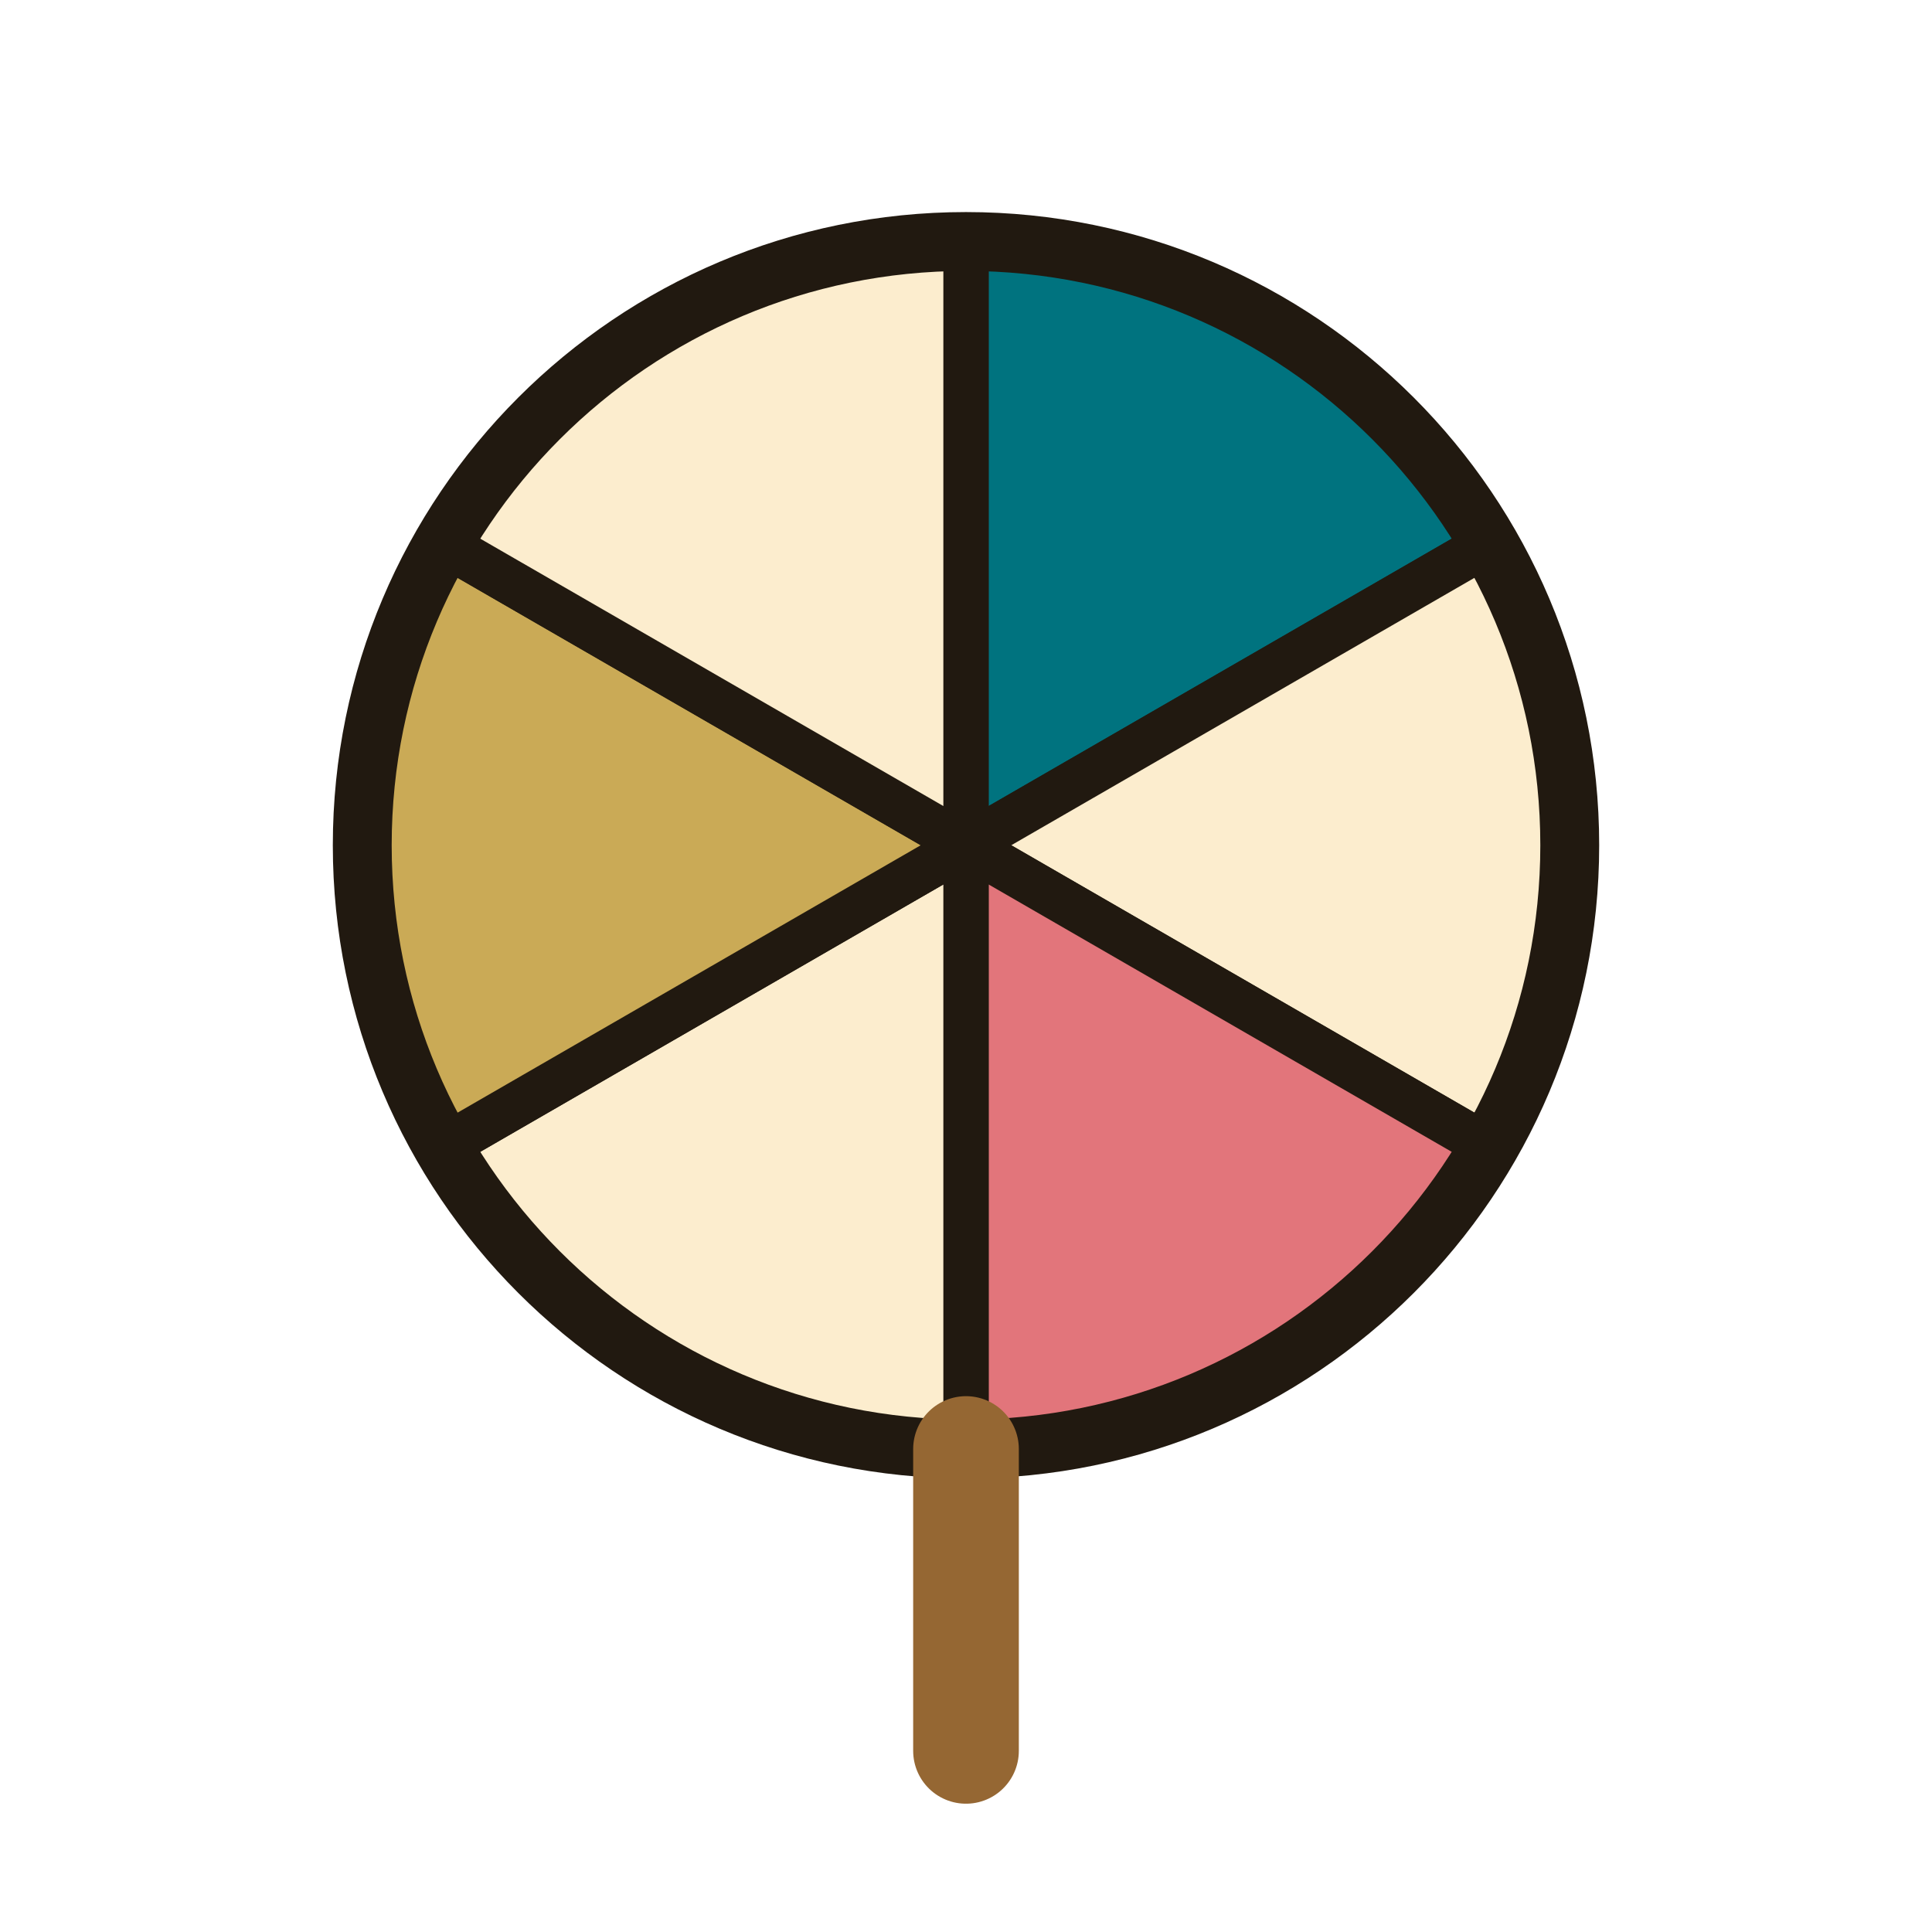
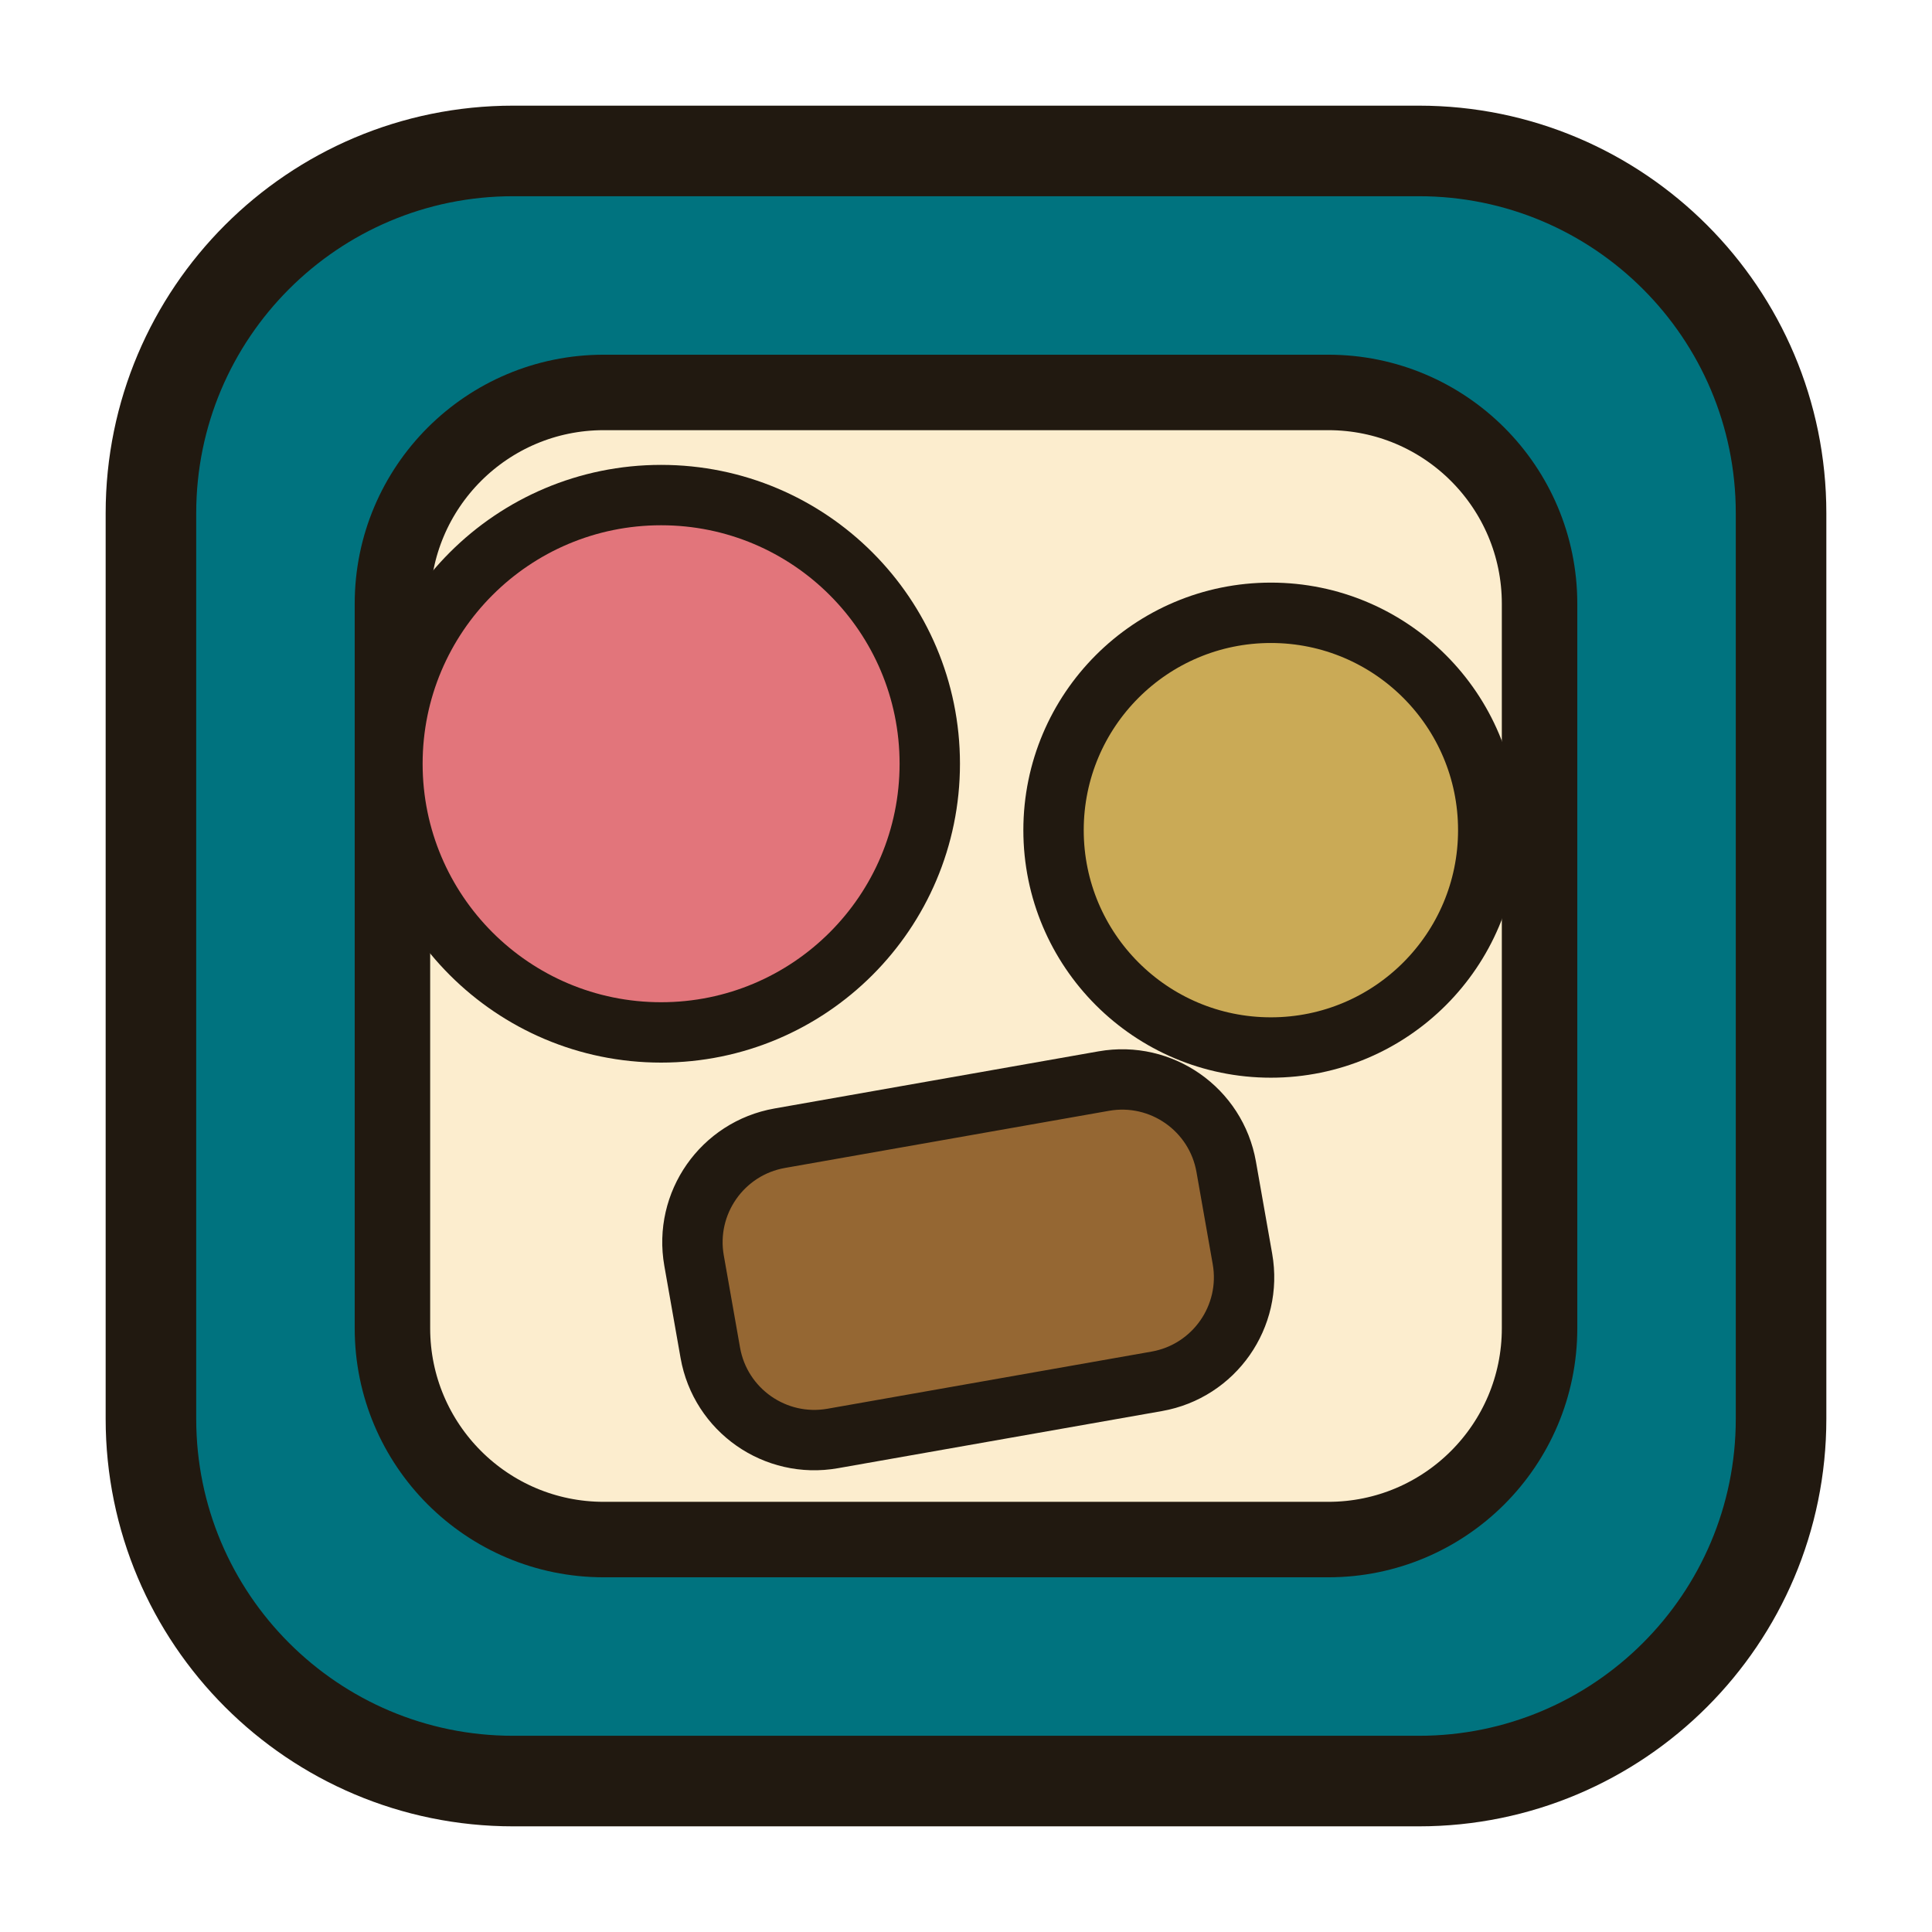
<svg xmlns="http://www.w3.org/2000/svg" viewBox="0 0 64 64">
-   <g stroke="#211910" stroke-width="1.5" stroke-linejoin="round">
-     <path d="M32.00,28.00 L32.00,8.00 A20.00,20.00 0 0 1 49.32,18.00 Z" fill="#00737F" />
-     <path d="M32.00,28.00 L49.32,18.00 A20.00,20.00 0 0 1 49.32,38.00 Z" fill="#FCEDCE" />
-     <path d="M32.00,28.00 L49.32,38.00 A20.00,20.00 0 0 1 32.00,48.00 Z" fill="#E2757B" />
-     <path d="M32.00,28.00 L32.00,48.00 A20.00,20.00 0 0 1 14.68,38.00 Z" fill="#FCEDCE" />
-     <path d="M32.00,28.00 L14.68,38.00 A20.00,20.00 0 0 1 14.68,18.00 Z" fill="#CAAA56" />
-     <path d="M32.00,28.00 L14.68,18.00 A20.00,20.00 0 0 1 32.00,8.00 Z" fill="#FCEDCE" />
-   </g>
-   <circle cx="32" cy="28" r="20" fill="none" stroke="#211910" stroke-width="1.95" />
-   <line x1="32" y1="48" x2="32" y2="58" stroke="#956733" stroke-width="3.5" stroke-linecap="round" />
+   <rect x="5" y="5" width="54" height="54" rx="12" fill="#00737F" stroke="#211910" stroke-width="3" />
+   <rect x="13" y="13" width="38" height="38" rx="7" fill="#FCEDCE" stroke="#211910" stroke-width="2.5" />
+   <circle cx="21.9" cy="25.3" r="8.9" fill="#E2757B" stroke="#211910" stroke-width="2" />
+   <circle cx="42.1" cy="27.5" r="7.2" fill="#CAAA56" stroke="#211910" stroke-width="2" />
+   <rect x="23.1" y="36.5" width="17.9" height="10.1" rx="3.5" fill="#956733" stroke="#211910" stroke-width="2" transform="rotate(-10 33.1 41.5)" />
</svg>
